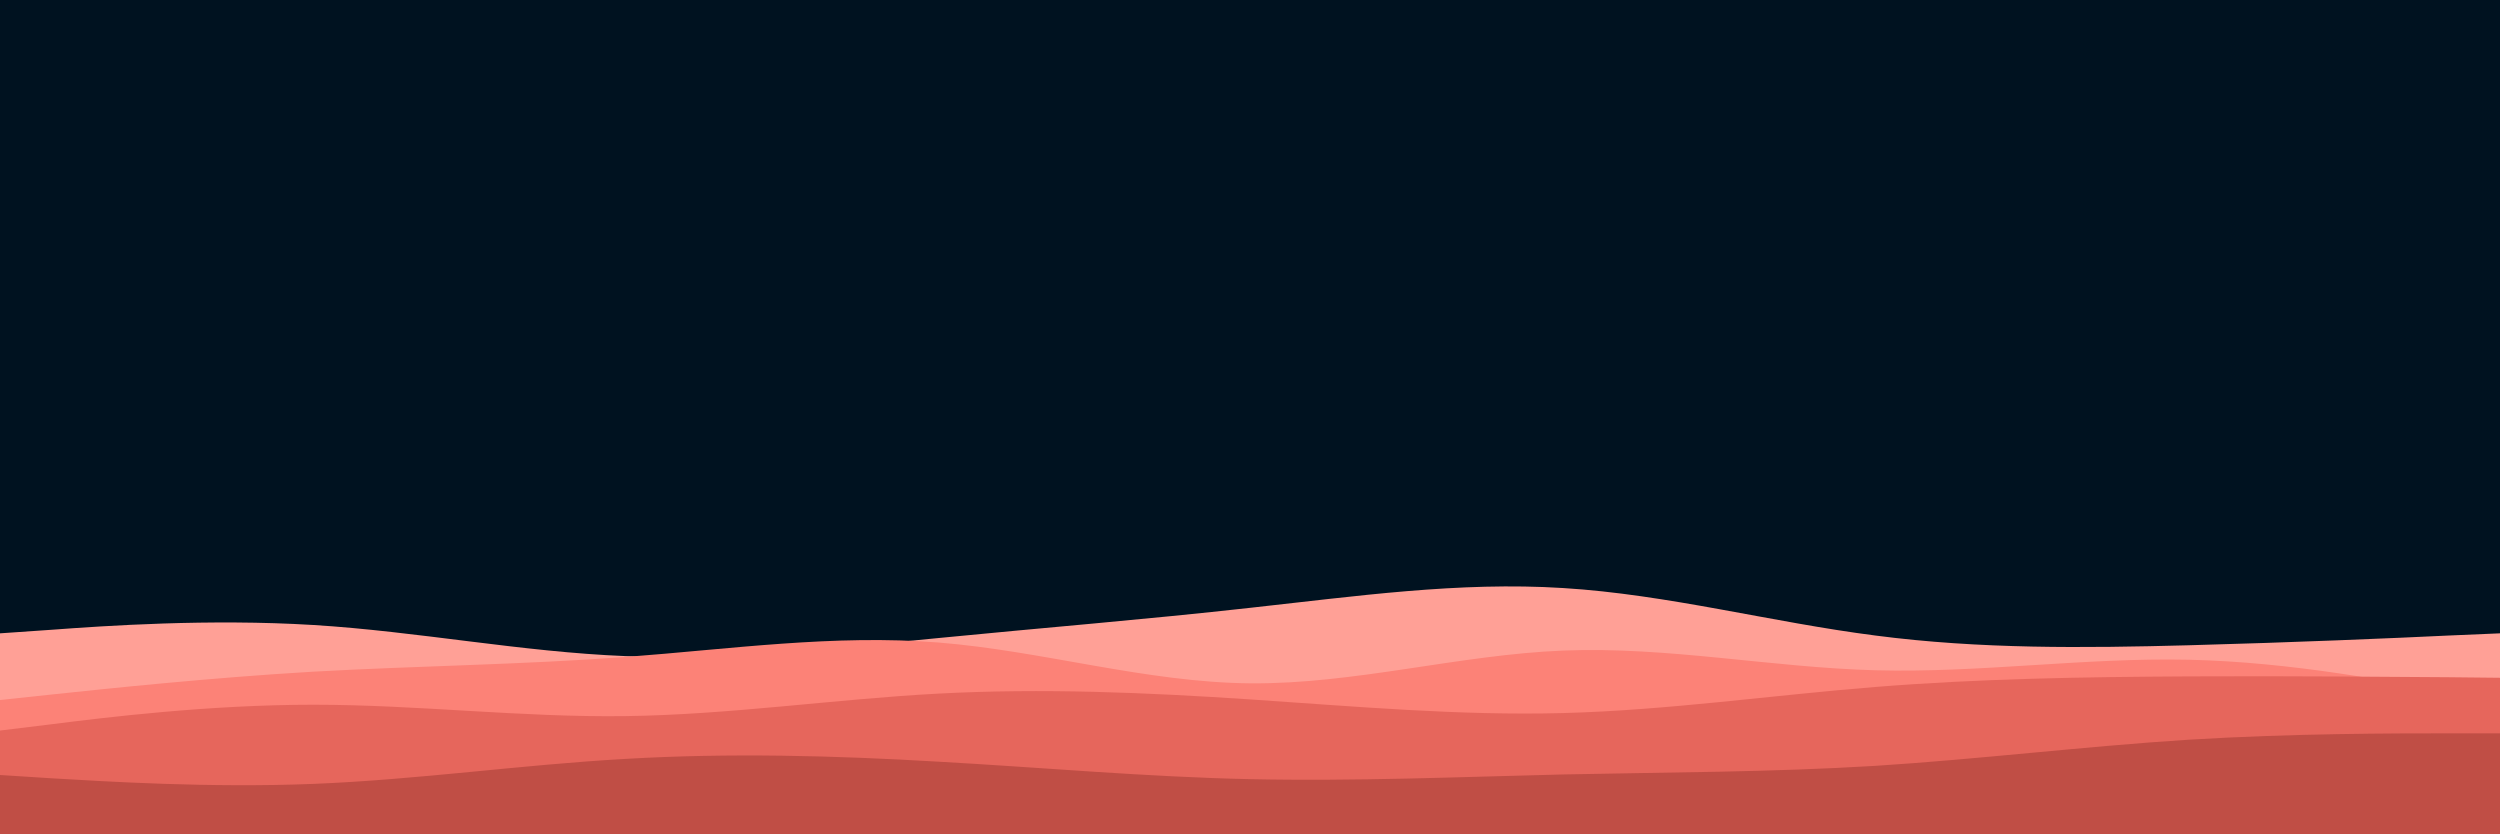
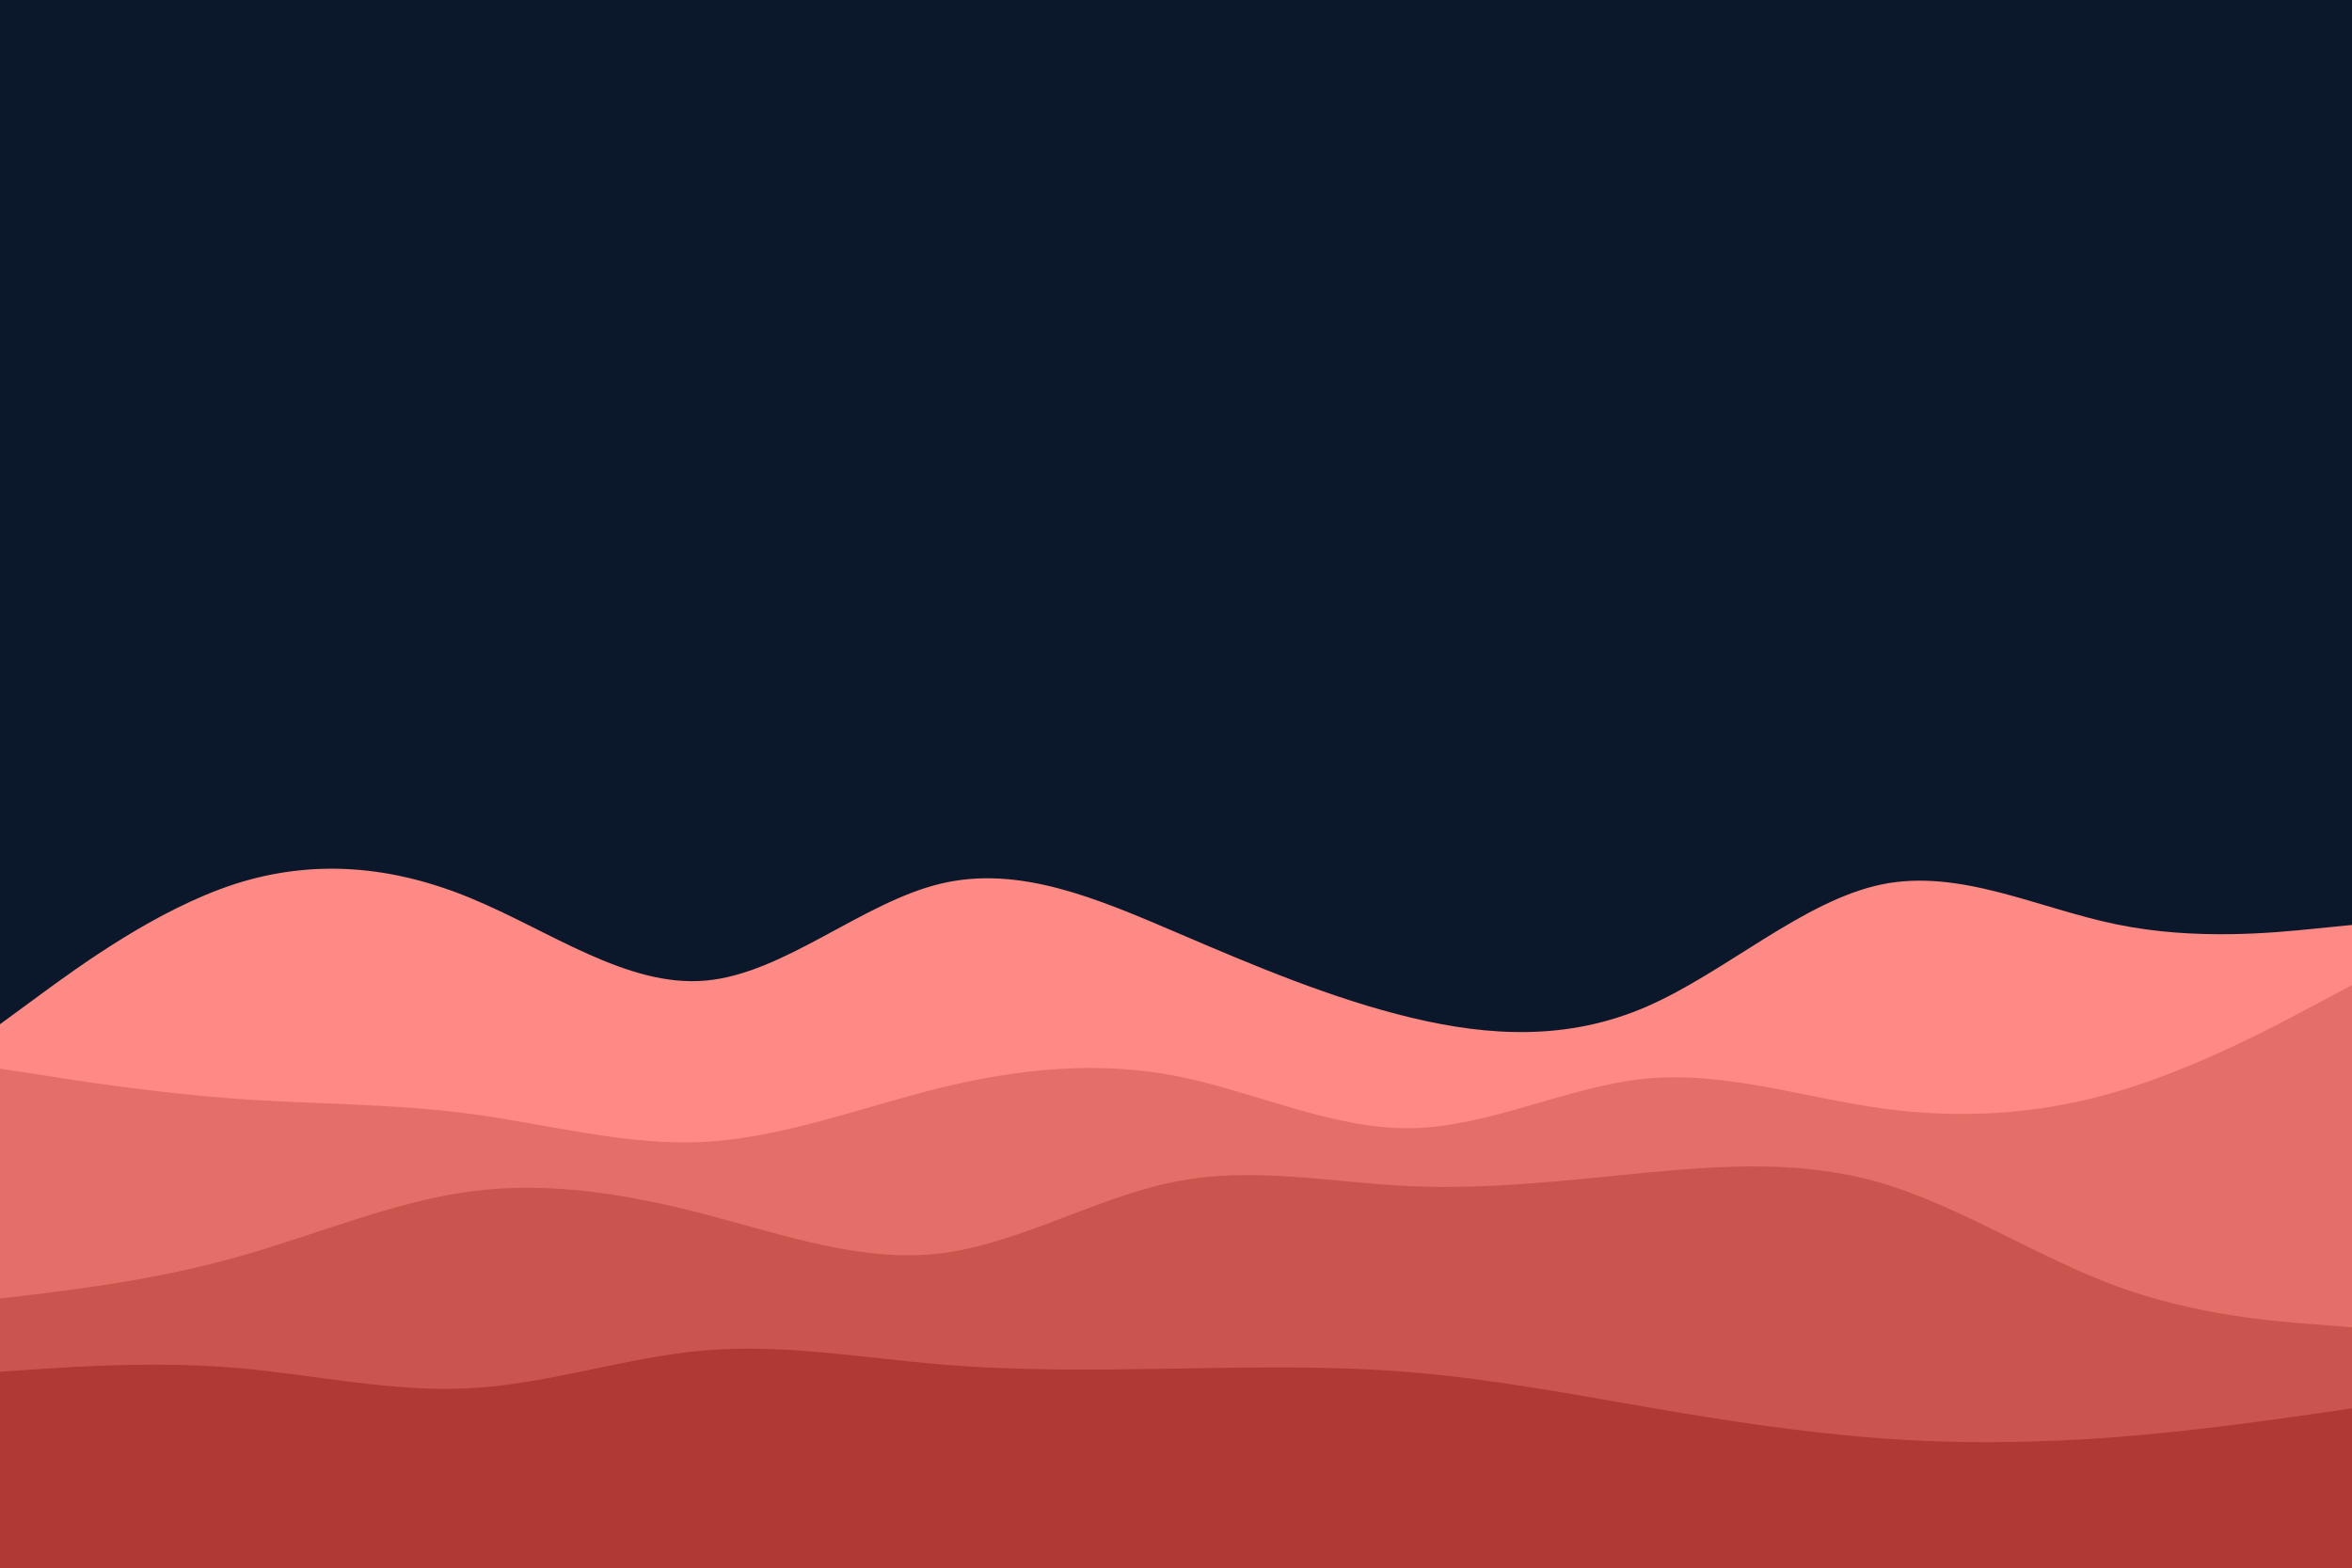
- <svg xmlns="http://www.w3.org/2000/svg" id="visual" viewBox="0 0 900 300" width="900" height="300" version="1.1">
-   <rect x="0" y="0" width="900" height="300" fill="#001220" />
-   <path d="M0 228L18.8 226.7C37.7 225.3 75.3 222.7 112.8 225C150.3 227.3 187.7 234.7 225.2 236.2C262.7 237.7 300.3 233.3 337.8 229.7C375.3 226 412.7 223 450.2 218.8C487.7 214.7 525.3 209.3 562.8 211.7C600.3 214 637.7 224 675.2 228.8C712.7 233.7 750.3 233.3 787.8 232.3C825.3 231.3 862.7 229.7 881.3 228.8L900 228L900 301L881.3 301C862.7 301 825.3 301 787.8 301C750.3 301 712.7 301 675.2 301C637.7 301 600.3 301 562.8 301C525.3 301 487.7 301 450.2 301C412.7 301 375.3 301 337.8 301C300.3 301 262.7 301 225.2 301C187.7 301 150.3 301 112.8 301C75.3 301 37.7 301 18.8 301L0 301Z" fill="#ffa096" />
-   <path d="M0 252L18.8 250C37.7 248 75.3 244 112.8 241.8C150.3 239.7 187.7 239.3 225.2 236.5C262.7 233.7 300.3 228.3 337.8 231.3C375.3 234.3 412.7 245.7 450.2 246C487.7 246.3 525.3 235.7 562.8 234.2C600.3 232.7 637.7 240.3 675.2 241.3C712.7 242.3 750.3 236.7 787.8 237.5C825.3 238.3 862.7 245.7 881.3 249.3L900 253L900 301L881.3 301C862.7 301 825.3 301 787.8 301C750.3 301 712.7 301 675.2 301C637.7 301 600.3 301 562.8 301C525.3 301 487.7 301 450.2 301C412.7 301 375.3 301 337.8 301C300.3 301 262.7 301 225.2 301C187.7 301 150.3 301 112.8 301C75.3 301 37.7 301 18.8 301L0 301Z" fill="#fc8277" />
-   <path d="M0 263L18.8 260.7C37.7 258.3 75.3 253.7 112.8 253.7C150.3 253.7 187.7 258.3 225.2 257.8C262.7 257.3 300.3 251.7 337.8 249.7C375.3 247.7 412.7 249.3 450.2 251.8C487.7 254.3 525.3 257.7 562.8 256.7C600.3 255.7 637.7 250.3 675.2 247.3C712.7 244.3 750.3 243.7 787.8 243.5C825.3 243.3 862.7 243.7 881.3 243.8L900 244L900 301L881.3 301C862.7 301 825.3 301 787.8 301C750.3 301 712.7 301 675.2 301C637.7 301 600.3 301 562.8 301C525.3 301 487.7 301 450.2 301C412.7 301 375.3 301 337.8 301C300.3 301 262.7 301 225.2 301C187.7 301 150.3 301 112.8 301C75.3 301 37.7 301 18.8 301L0 301Z" fill="#e6665c" />
-   <path d="M0 279L18.8 280.2C37.7 281.3 75.3 283.7 112.8 282.2C150.3 280.7 187.7 275.3 225.2 273.2C262.7 271 300.3 272 337.8 274.2C375.3 276.3 412.7 279.7 450.2 280.5C487.7 281.3 525.3 279.7 562.8 278.8C600.3 278 637.7 278 675.2 275.7C712.7 273.3 750.3 268.7 787.8 266.3C825.3 264 862.7 264 881.3 264L900 264L900 301L881.3 301C862.7 301 825.3 301 787.8 301C750.3 301 712.7 301 675.2 301C637.7 301 600.3 301 562.8 301C525.3 301 487.7 301 450.2 301C412.7 301 375.3 301 337.8 301C300.3 301 262.7 301 225.2 301C187.7 301 150.3 301 112.8 301C75.3 301 37.7 301 18.8 301L0 301Z" fill="#c04e45" />
+ <svg xmlns="http://www.w3.org/2000/svg" id="visual" viewBox="0 0 900 600" width="900" height="600" version="1.1">
+   <rect x="0" y="0" width="900" height="600" fill="#0b182b" />
+   <path d="M0 392L15 381C30 370 60 348 90 338.3C120 328.7 150 331.3 180 343.7C210 356 240 378 270 375.3C300 372.7 330 345.3 360 338.2C390 331 420 344 450 356.8C480 369.7 510 382.3 540 389.5C570 396.7 600 398.3 630 385.3C660 372.3 690 344.7 720 338.5C750 332.3 780 347.7 810 353.8C840 360 870 357 885 355.5L900 354L900 601L885 601C870 601 840 601 810 601C780 601 750 601 720 601C690 601 660 601 630 601C600 601 570 601 540 601C510 601 480 601 450 601C420 601 390 601 360 601C330 601 300 601 270 601C240 601 210 601 180 601C150 601 120 601 90 601C60 601 30 601 15 601L0 601Z" fill="#fd8a84" />
+   <path d="M0 409L15 411.3C30 413.7 60 418.3 90 420.5C120 422.7 150 422.3 180 426.3C210 430.3 240 438.7 270 437C300 435.3 330 423.7 360 416.3C390 409 420 406 450 411.8C480 417.7 510 432.3 540 431.8C570 431.3 600 415.7 630 412.8C660 410 690 420 720 424.2C750 428.3 780 426.7 810 417.8C840 409 870 393 885 385L900 377L900 601L885 601C870 601 840 601 810 601C780 601 750 601 720 601C690 601 660 601 630 601C600 601 570 601 540 601C510 601 480 601 450 601C420 601 390 601 360 601C330 601 300 601 270 601C240 601 210 601 180 601C150 601 120 601 90 601C60 601 30 601 15 601L0 601Z" fill="#e46f68" />
+   <path d="M0 497L15 495.2C30 493.3 60 489.7 90 481.3C120 473 150 460 180 456C210 452 240 457 270 464.8C300 472.7 330 483.3 360 479.7C390 476 420 458 450 452.2C480 446.3 510 452.7 540 454C570 455.3 600 451.7 630 448.8C660 446 690 444 720 452.8C750 461.7 780 481.3 810 492.3C840 503.3 870 505.7 885 506.8L900 508L900 601L885 601C870 601 840 601 810 601C780 601 750 601 720 601C690 601 660 601 630 601C600 601 570 601 540 601C510 601 480 601 450 601C420 601 390 601 360 601C330 601 300 601 270 601C240 601 210 601 180 601C150 601 120 601 90 601C60 601 30 601 15 601L0 601Z" fill="#ca554e" />
+   <path d="M0 525L15 524C30 523 60 521 90 523.5C120 526 150 533 180 531.3C210 529.7 240 519.3 270 516.8C300 514.3 330 519.7 360 522.2C390 524.7 420 524.3 450 523.8C480 523.3 510 522.7 540 525.2C570 527.7 600 533.3 630 538.5C660 543.7 690 548.3 720 550.5C750 552.7 780 552.3 810 550C840 547.7 870 543.3 885 541.2L900 539L900 601L885 601C870 601 840 601 810 601C780 601 750 601 720 601C690 601 660 601 630 601C600 601 570 601 540 601C510 601 480 601 450 601C420 601 390 601 360 601C330 601 300 601 270 601C240 601 210 601 180 601C150 601 120 601 90 601C60 601 30 601 15 601L0 601Z" fill="#b03935" />
</svg>
